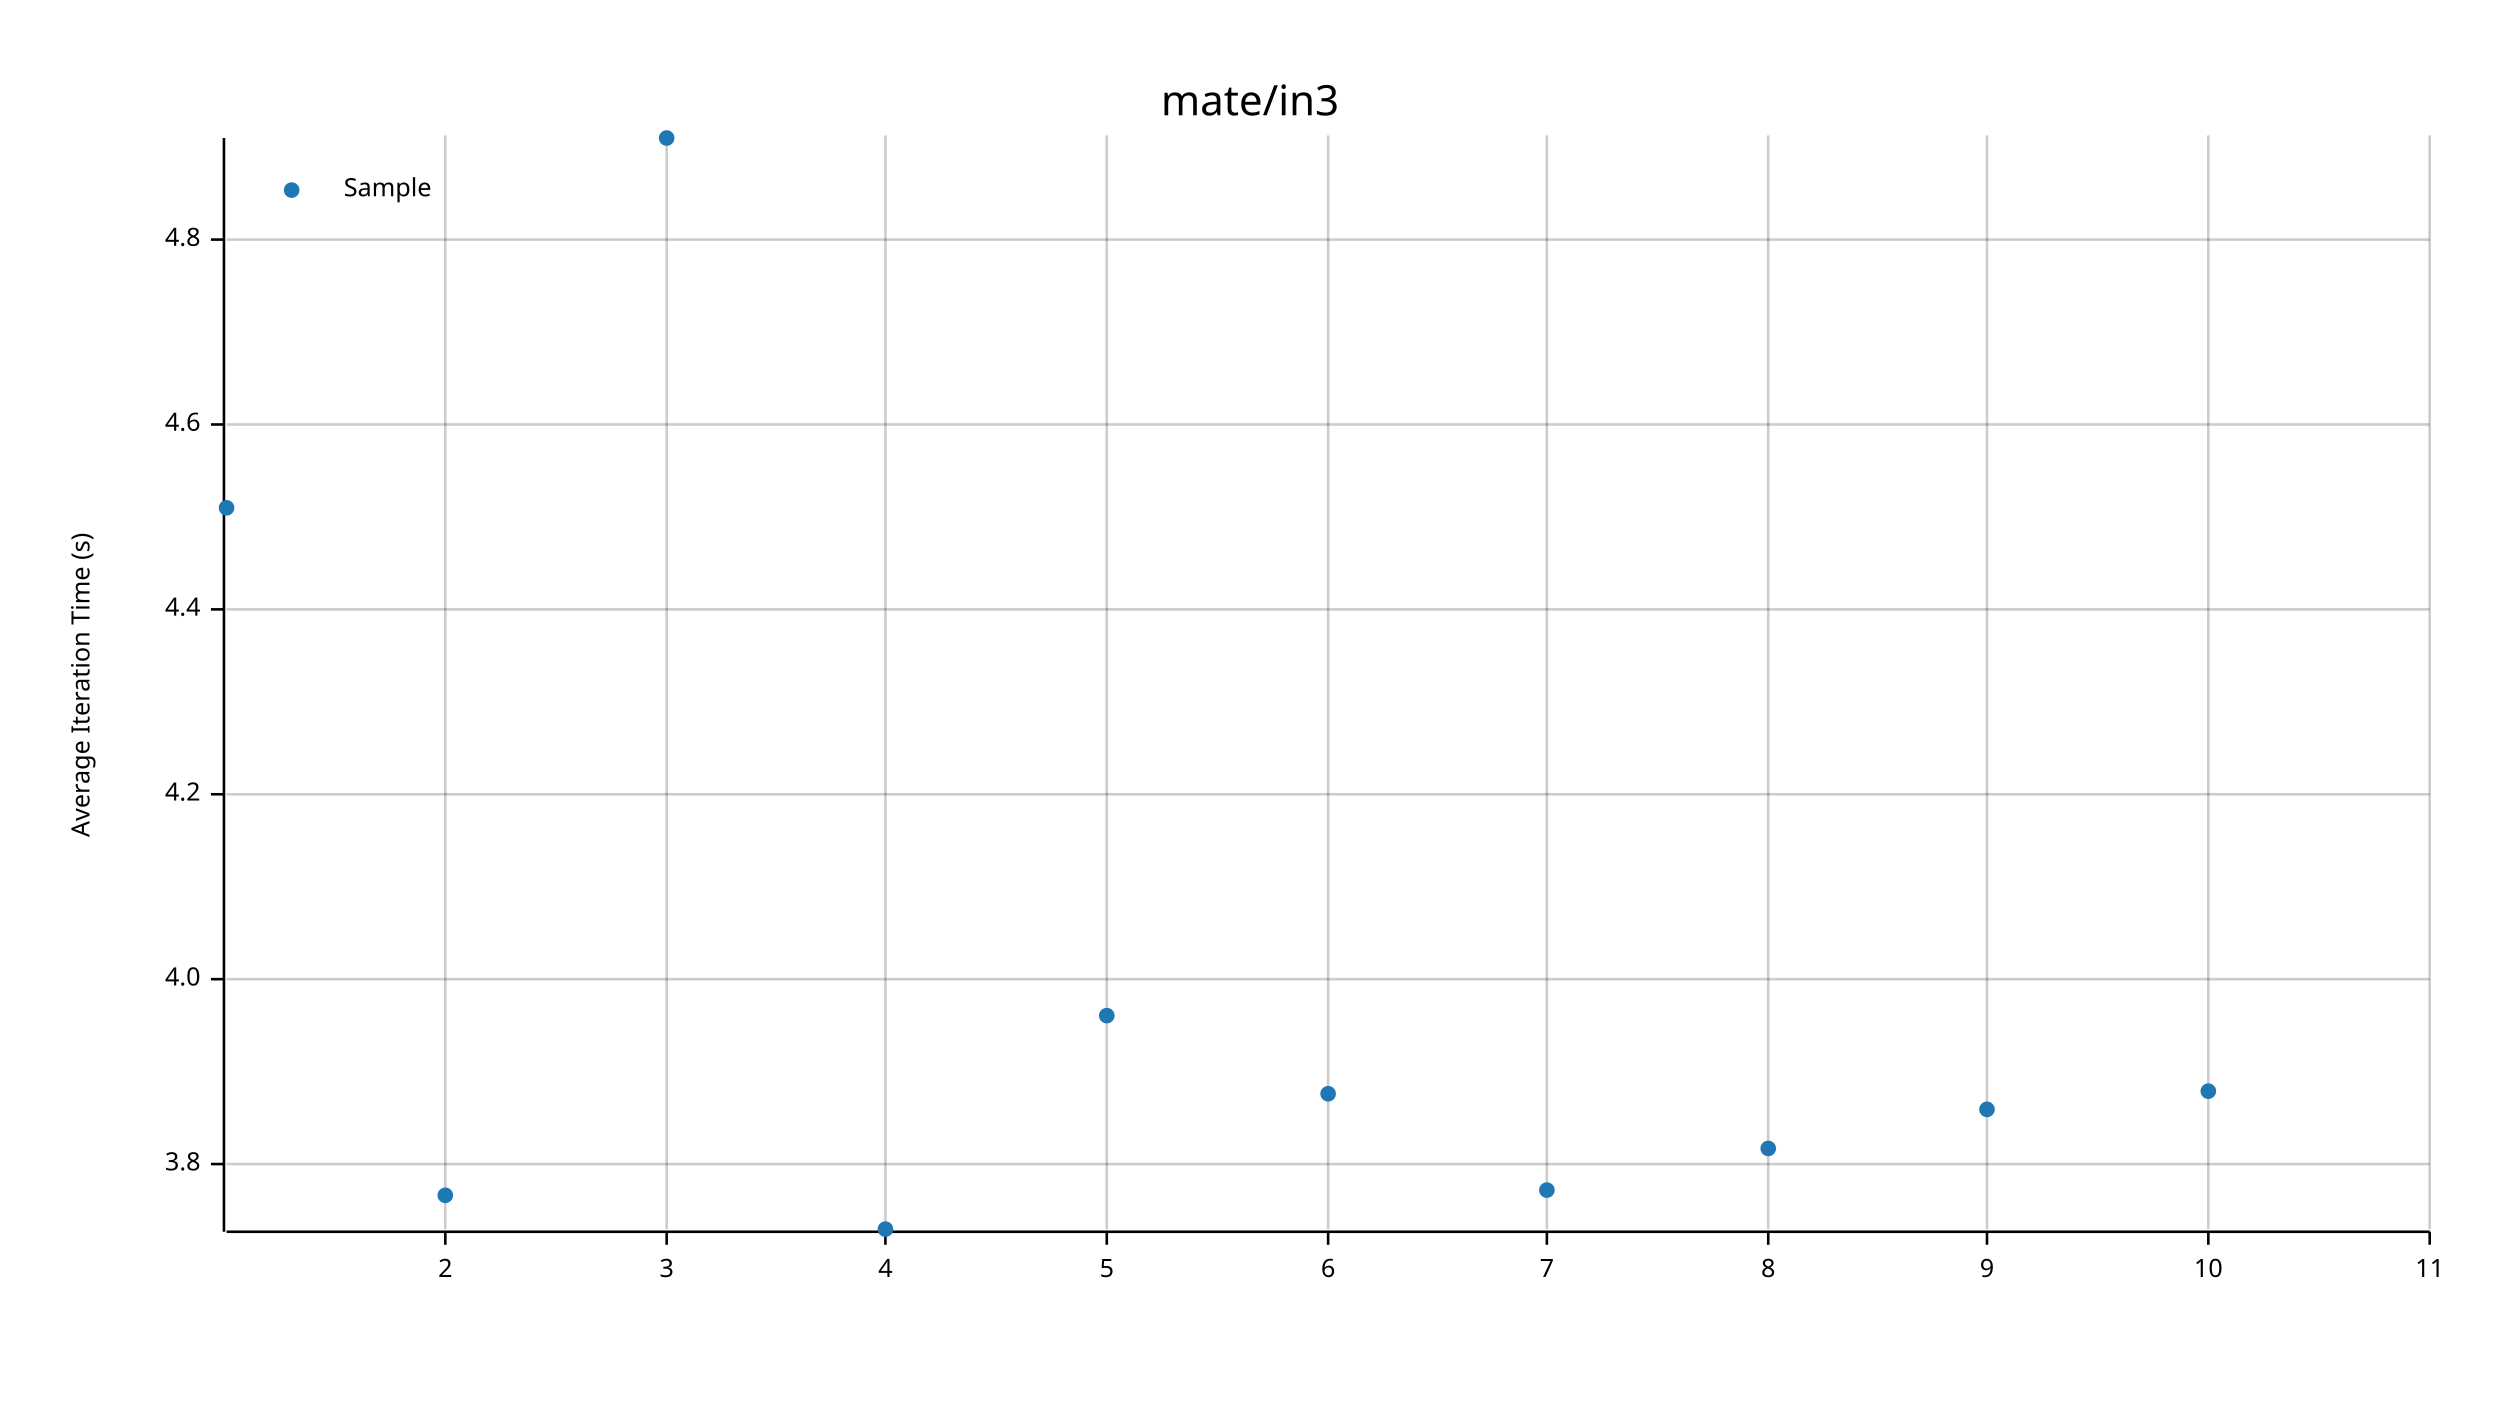
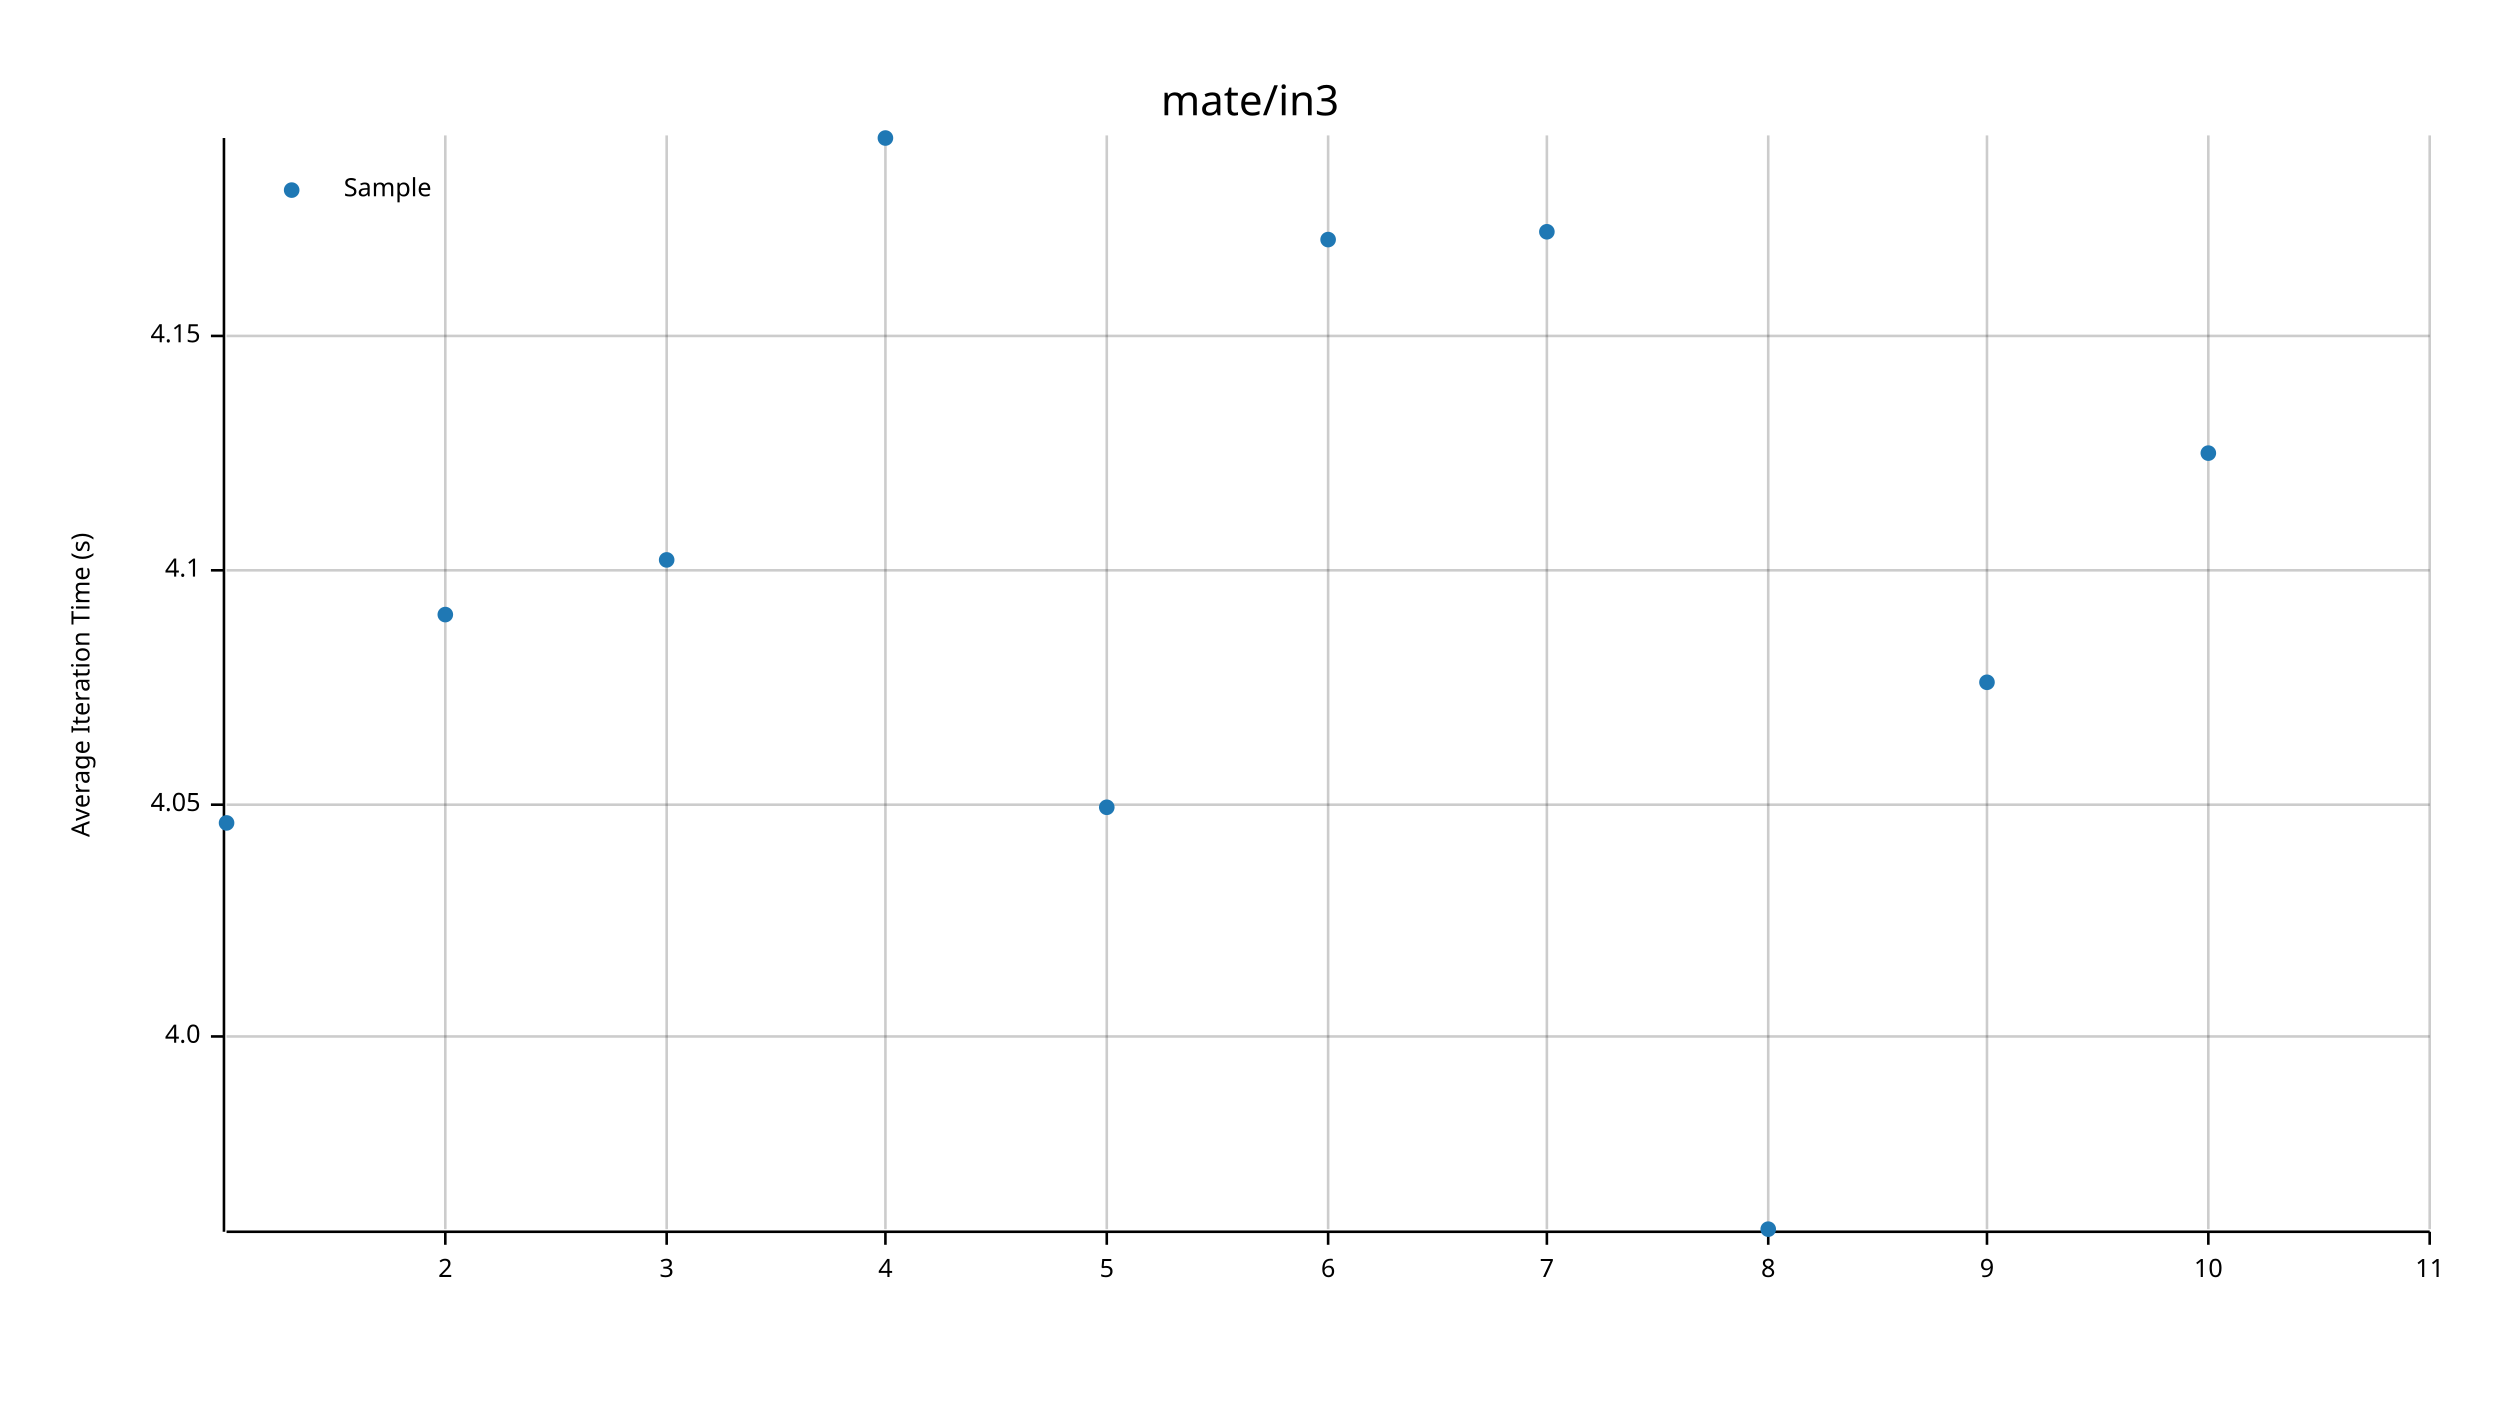
<svg xmlns="http://www.w3.org/2000/svg" width="960" height="540" viewBox="0 0 960 540">
  <text x="480" y="32" dy="0.76em" text-anchor="middle" font-family="sans-serif" font-size="16.129" opacity="1" fill="#000000">
mate/in3
</text>
  <text x="27" y="263" dy="0.76em" text-anchor="middle" font-family="sans-serif" font-size="9.677" opacity="1" fill="#000000" transform="rotate(270, 27, 263)">
Average Iteration Time (s)
</text>
  <line opacity="0.2" stroke="#000000" stroke-width="1" x1="171" y1="472" x2="171" y2="52" />
  <line opacity="0.2" stroke="#000000" stroke-width="1" x1="256" y1="472" x2="256" y2="52" />
  <line opacity="0.2" stroke="#000000" stroke-width="1" x1="340" y1="472" x2="340" y2="52" />
  <line opacity="0.2" stroke="#000000" stroke-width="1" x1="425" y1="472" x2="425" y2="52" />
  <line opacity="0.2" stroke="#000000" stroke-width="1" x1="510" y1="472" x2="510" y2="52" />
  <line opacity="0.2" stroke="#000000" stroke-width="1" x1="594" y1="472" x2="594" y2="52" />
  <line opacity="0.2" stroke="#000000" stroke-width="1" x1="679" y1="472" x2="679" y2="52" />
  <line opacity="0.2" stroke="#000000" stroke-width="1" x1="763" y1="472" x2="763" y2="52" />
  <line opacity="0.2" stroke="#000000" stroke-width="1" x1="848" y1="472" x2="848" y2="52" />
  <line opacity="0.2" stroke="#000000" stroke-width="1" x1="933" y1="472" x2="933" y2="52" />
-   <line opacity="0.2" stroke="#000000" stroke-width="1" x1="87" y1="447" x2="933" y2="447" />
-   <line opacity="0.2" stroke="#000000" stroke-width="1" x1="87" y1="376" x2="933" y2="376" />
-   <line opacity="0.2" stroke="#000000" stroke-width="1" x1="87" y1="305" x2="933" y2="305" />
-   <line opacity="0.2" stroke="#000000" stroke-width="1" x1="87" y1="234" x2="933" y2="234" />
-   <line opacity="0.2" stroke="#000000" stroke-width="1" x1="87" y1="163" x2="933" y2="163" />
-   <line opacity="0.2" stroke="#000000" stroke-width="1" x1="87" y1="92" x2="933" y2="92" />
+   <line opacity="0.2" stroke="#000000" stroke-width="1" x1="87" y1="398" x2="933" y2="398" />
+   <line opacity="0.2" stroke="#000000" stroke-width="1" x1="87" y1="309" x2="933" y2="309" />
+   <line opacity="0.2" stroke="#000000" stroke-width="1" x1="87" y1="219" x2="933" y2="219" />
+   <line opacity="0.2" stroke="#000000" stroke-width="1" x1="87" y1="129" x2="933" y2="129" />
  <polyline fill="none" opacity="1" stroke="#000000" stroke-width="1" points="86,53 86,473 " />
-   <text x="77" y="447" dy="0.5ex" text-anchor="end" font-family="sans-serif" font-size="9.677" opacity="1" fill="#000000">
- 3.8
- </text>
-   <polyline fill="none" opacity="1" stroke="#000000" stroke-width="1" points="81,447 86,447 " />
-   <text x="77" y="376" dy="0.5ex" text-anchor="end" font-family="sans-serif" font-size="9.677" opacity="1" fill="#000000">
+   <text x="77" y="398" dy="0.5ex" text-anchor="end" font-family="sans-serif" font-size="9.677" opacity="1" fill="#000000">
4.0
</text>
-   <polyline fill="none" opacity="1" stroke="#000000" stroke-width="1" points="81,376 86,376 " />
-   <text x="77" y="305" dy="0.5ex" text-anchor="end" font-family="sans-serif" font-size="9.677" opacity="1" fill="#000000">
- 4.2
+   <polyline fill="none" opacity="1" stroke="#000000" stroke-width="1" points="81,398 86,398 " />
+   <text x="77" y="309" dy="0.5ex" text-anchor="end" font-family="sans-serif" font-size="9.677" opacity="1" fill="#000000">
+ 4.05
</text>
-   <polyline fill="none" opacity="1" stroke="#000000" stroke-width="1" points="81,305 86,305 " />
-   <text x="77" y="234" dy="0.5ex" text-anchor="end" font-family="sans-serif" font-size="9.677" opacity="1" fill="#000000">
- 4.4
+   <polyline fill="none" opacity="1" stroke="#000000" stroke-width="1" points="81,309 86,309 " />
+   <text x="77" y="219" dy="0.5ex" text-anchor="end" font-family="sans-serif" font-size="9.677" opacity="1" fill="#000000">
+ 4.1
</text>
-   <polyline fill="none" opacity="1" stroke="#000000" stroke-width="1" points="81,234 86,234 " />
-   <text x="77" y="163" dy="0.5ex" text-anchor="end" font-family="sans-serif" font-size="9.677" opacity="1" fill="#000000">
- 4.6
+   <polyline fill="none" opacity="1" stroke="#000000" stroke-width="1" points="81,219 86,219 " />
+   <text x="77" y="129" dy="0.5ex" text-anchor="end" font-family="sans-serif" font-size="9.677" opacity="1" fill="#000000">
+ 4.15
</text>
-   <polyline fill="none" opacity="1" stroke="#000000" stroke-width="1" points="81,163 86,163 " />
-   <text x="77" y="92" dy="0.5ex" text-anchor="end" font-family="sans-serif" font-size="9.677" opacity="1" fill="#000000">
- 4.8
- </text>
-   <polyline fill="none" opacity="1" stroke="#000000" stroke-width="1" points="81,92 86,92 " />
+   <polyline fill="none" opacity="1" stroke="#000000" stroke-width="1" points="81,129 86,129 " />
  <polyline fill="none" opacity="1" stroke="#000000" stroke-width="1" points="87,473 933,473 " />
  <text x="171" y="483" dy="0.76em" text-anchor="middle" font-family="sans-serif" font-size="9.677" opacity="1" fill="#000000">
2
</text>
  <polyline fill="none" opacity="1" stroke="#000000" stroke-width="1" points="171,473 171,478 " />
  <text x="256" y="483" dy="0.76em" text-anchor="middle" font-family="sans-serif" font-size="9.677" opacity="1" fill="#000000">
3
</text>
  <polyline fill="none" opacity="1" stroke="#000000" stroke-width="1" points="256,473 256,478 " />
  <text x="340" y="483" dy="0.76em" text-anchor="middle" font-family="sans-serif" font-size="9.677" opacity="1" fill="#000000">
4
</text>
  <polyline fill="none" opacity="1" stroke="#000000" stroke-width="1" points="340,473 340,478 " />
  <text x="425" y="483" dy="0.76em" text-anchor="middle" font-family="sans-serif" font-size="9.677" opacity="1" fill="#000000">
5
</text>
  <polyline fill="none" opacity="1" stroke="#000000" stroke-width="1" points="425,473 425,478 " />
  <text x="510" y="483" dy="0.76em" text-anchor="middle" font-family="sans-serif" font-size="9.677" opacity="1" fill="#000000">
6
</text>
  <polyline fill="none" opacity="1" stroke="#000000" stroke-width="1" points="510,473 510,478 " />
  <text x="594" y="483" dy="0.76em" text-anchor="middle" font-family="sans-serif" font-size="9.677" opacity="1" fill="#000000">
7
</text>
  <polyline fill="none" opacity="1" stroke="#000000" stroke-width="1" points="594,473 594,478 " />
  <text x="679" y="483" dy="0.76em" text-anchor="middle" font-family="sans-serif" font-size="9.677" opacity="1" fill="#000000">
8
</text>
  <polyline fill="none" opacity="1" stroke="#000000" stroke-width="1" points="679,473 679,478 " />
  <text x="763" y="483" dy="0.76em" text-anchor="middle" font-family="sans-serif" font-size="9.677" opacity="1" fill="#000000">
9
</text>
  <polyline fill="none" opacity="1" stroke="#000000" stroke-width="1" points="763,473 763,478 " />
  <text x="848" y="483" dy="0.76em" text-anchor="middle" font-family="sans-serif" font-size="9.677" opacity="1" fill="#000000">
10
</text>
  <polyline fill="none" opacity="1" stroke="#000000" stroke-width="1" points="848,473 848,478 " />
  <text x="933" y="483" dy="0.76em" text-anchor="middle" font-family="sans-serif" font-size="9.677" opacity="1" fill="#000000">
11
</text>
  <polyline fill="none" opacity="1" stroke="#000000" stroke-width="1" points="933,473 933,478 " />
-   <circle cx="87" cy="195" r="3" opacity="1" fill="#1F78B4" stroke="none" />
-   <circle cx="171" cy="459" r="3" opacity="1" fill="#1F78B4" stroke="none" />
-   <circle cx="256" cy="53" r="3" opacity="1" fill="#1F78B4" stroke="none" />
-   <circle cx="340" cy="472" r="3" opacity="1" fill="#1F78B4" stroke="none" />
-   <circle cx="425" cy="390" r="3" opacity="1" fill="#1F78B4" stroke="none" />
-   <circle cx="510" cy="420" r="3" opacity="1" fill="#1F78B4" stroke="none" />
-   <circle cx="594" cy="457" r="3" opacity="1" fill="#1F78B4" stroke="none" />
-   <circle cx="679" cy="441" r="3" opacity="1" fill="#1F78B4" stroke="none" />
-   <circle cx="763" cy="426" r="3" opacity="1" fill="#1F78B4" stroke="none" />
-   <circle cx="848" cy="419" r="3" opacity="1" fill="#1F78B4" stroke="none" />
+   <circle cx="87" cy="316" r="3" opacity="1" fill="#1F78B4" stroke="none" />
+   <circle cx="171" cy="236" r="3" opacity="1" fill="#1F78B4" stroke="none" />
+   <circle cx="256" cy="215" r="3" opacity="1" fill="#1F78B4" stroke="none" />
+   <circle cx="340" cy="53" r="3" opacity="1" fill="#1F78B4" stroke="none" />
+   <circle cx="425" cy="310" r="3" opacity="1" fill="#1F78B4" stroke="none" />
+   <circle cx="510" cy="92" r="3" opacity="1" fill="#1F78B4" stroke="none" />
+   <circle cx="594" cy="89" r="3" opacity="1" fill="#1F78B4" stroke="none" />
+   <circle cx="679" cy="472" r="3" opacity="1" fill="#1F78B4" stroke="none" />
+   <circle cx="763" cy="262" r="3" opacity="1" fill="#1F78B4" stroke="none" />
+   <circle cx="848" cy="174" r="3" opacity="1" fill="#1F78B4" stroke="none" />
  <text x="132" y="68" dy="0.76em" text-anchor="start" font-family="sans-serif" font-size="9.677" opacity="1" fill="#000000">
Sample
</text>
  <circle cx="112" cy="73" r="3" opacity="1" fill="#1F78B4" stroke="none" />
</svg>
